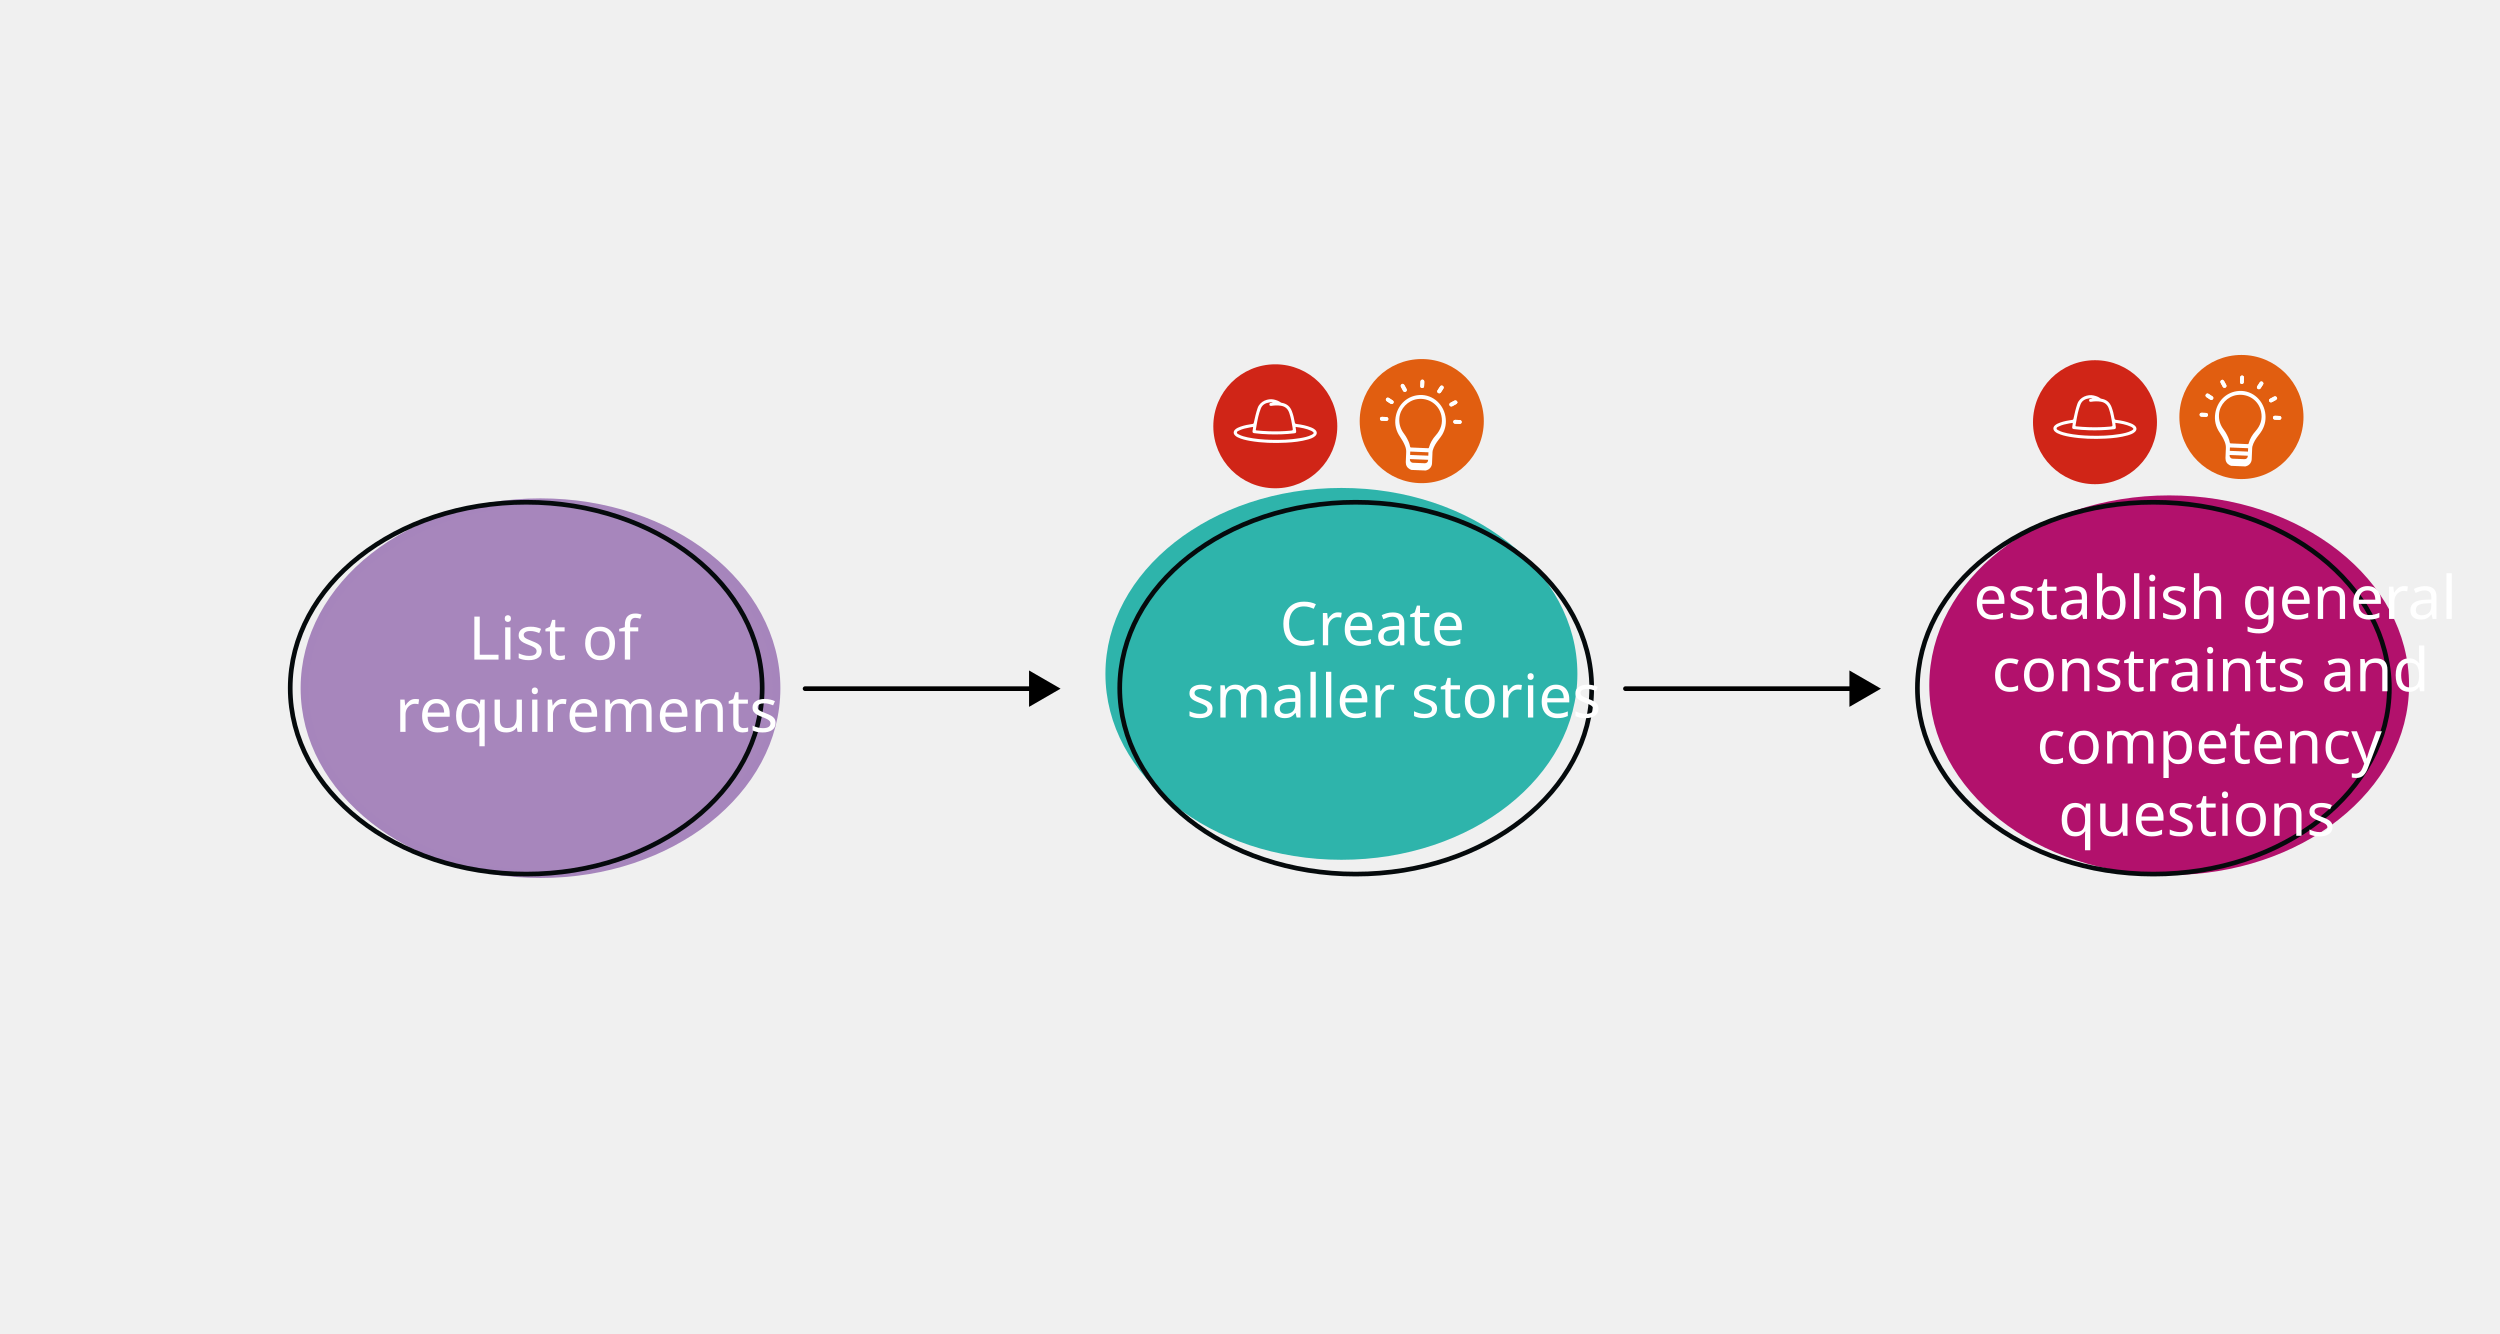
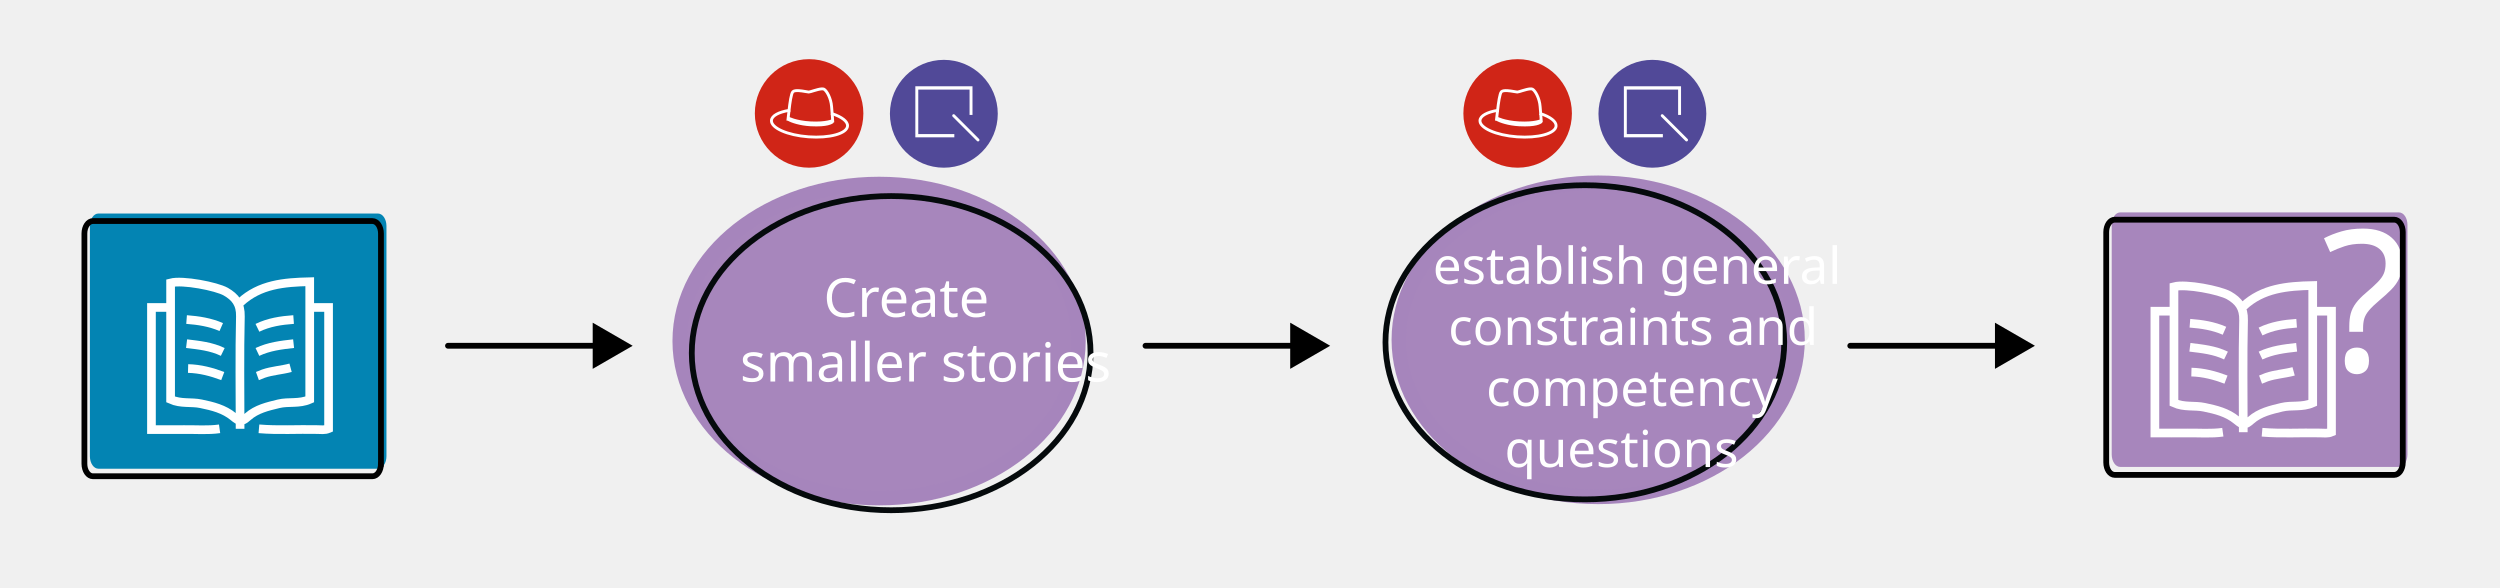
- <svg xmlns="http://www.w3.org/2000/svg" version="1.1" id="Livello_1" x="0px" y="0px" width="1602.76px" height="855.227px" viewBox="0 0 1602.76 855.227" enable-background="new 0 0 1602.76 855.227" xml:space="preserve">
-   <g>
-     <g>
-       <g>
-         <line fill="none" stroke="#000000" stroke-width="3" stroke-linecap="round" stroke-miterlimit="10" x1="516.146" y1="441.505" x2="663.142" y2="441.505" />
-         <g>
-           <polygon points="659.728,453.173 679.933,441.506 659.728,429.838    " />
-         </g>
+ <svg xmlns="http://www.w3.org/2000/svg" version="1.1" id="Livello_1" x="0px" y="0px" width="864.093px" height="202.89px" viewBox="0 0 864.093 202.89" enable-background="new 0 0 864.093 202.89" xml:space="preserve">
+   <g id="libro_1">
+     <path fill="#0384B3" d="M133.572,157.711c0,2.373-1.32,4.296-2.948,4.296H34.02c-1.628,0-2.948-1.923-2.948-4.296V78.096   c0-2.373,1.32-4.296,2.948-4.296h96.604c1.628,0,2.948,1.923,2.948,4.296V157.711z" />
+     <path fill="none" stroke="#000000" stroke-width="2" stroke-miterlimit="10" d="M131.674,160.317c0,2.373-1.32,4.296-2.948,4.296   H32.123c-1.628,0-2.948-1.923-2.948-4.296V80.702c0-2.373,1.32-4.296,2.948-4.296h96.604c1.628,0,2.948,1.923,2.948,4.296V160.317z   " />
+     <g id="XMLID_1_">
+       <g id="XMLID_4_">
+         <path id="XMLID_13_" fill="none" stroke="#FFFFFF" stroke-width="3" stroke-miterlimit="10" d="M89.497,148.214     c6.669,0.573,13.389,0.104,20.058,0.26c1.302,0,2.657,0.26,4.012-0.313c0-13.858,0-27.716,0-41.887c-2.136,0-4.116,0-6.148,0" />
+         <path id="XMLID_12_" fill="none" stroke="#FFFFFF" stroke-width="3" stroke-miterlimit="10" d="M58.238,106.275     c-1.928,0-3.803,0-5.887,0c0,14.171,0,28.029,0,42.2c3.855,0,7.606,0.052,11.305,0c4.064-0.052,8.179,0.313,12.243-0.26" />
+         <path id="XMLID_11_" fill="none" stroke="#FFFFFF" stroke-width="3" stroke-miterlimit="10" d="M82.984,148.214     c0-12.92-0.208-25.893,0.104-38.813c0.104-4.376-1.719-6.669-5.054-8.596c-3.23-1.823-14.9-4.116-19.068-3.022     c0,13.441,0,26.987,0,40.272c3.595,1.615,7.137,0.781,10.524,1.511c4.012,0.834,7.919,1.771,11.201,4.48     c2.188,1.823,2.865,1.823,4.949,0c3.074-2.709,6.825-3.543,10.68-4.48c3.438-0.834,7.085,0.104,10.732-1.511     c0-13.285,0-26.831,0-40.689c-8.909,0.208-17.297,0.938-24.017,7.19" />
+         <path id="XMLID_10_" fill="none" stroke="#FFFFFF" stroke-width="3" stroke-miterlimit="10" d="M76.993,121.644     c-3.959-1.928-8.232-2.344-12.504-2.865" />
+         <path id="XMLID_9_" fill="none" stroke="#FFFFFF" stroke-width="3" stroke-miterlimit="10" d="M101.479,110.443     c-4.324,0.313-8.544,0.938-12.504,2.865" />
+         <path id="XMLID_8_" fill="none" stroke="#FFFFFF" stroke-width="3" stroke-miterlimit="10" d="M101.479,118.779     c-4.272,0.469-8.544,0.99-12.504,2.865" />
+         <path id="XMLID_7_" fill="none" stroke="#FFFFFF" stroke-width="3" stroke-miterlimit="10" d="M76.472,113.048     c-3.803-1.667-7.867-2.292-11.983-2.605" />
+         <path id="XMLID_6_" fill="none" stroke="#FFFFFF" stroke-width="3" stroke-miterlimit="10" d="M100.437,127.114     c-3.074,0.834-6.356,0.99-9.378,2.032c-0.729,0.26-1.355,0.573-2.084,0.834" />
+         <path id="XMLID_5_" fill="none" stroke="#FFFFFF" stroke-width="3" stroke-miterlimit="10" d="M65.01,127.375     c4.168,0.104,8.127,1.146,11.983,2.605" />
      </g>
    </g>
+   </g>
+   <g id="freccia_1">
    <g>
+       <line fill="none" stroke="#000000" stroke-width="2" stroke-linecap="round" stroke-miterlimit="10" x1="154.841" y1="119.511" x2="207.191" y2="119.511" />
      <g>
-         <line fill="none" stroke="#000000" stroke-width="3" stroke-linecap="round" stroke-miterlimit="10" x1="1042.084" y1="441.505" x2="1189.08" y2="441.505" />
-         <g>
-           <polygon points="1185.666,453.173 1205.871,441.506 1185.666,429.838    " />
-         </g>
+         <polygon points="204.857,127.489 218.673,119.512 204.857,111.534    " />
      </g>
    </g>
-     <ellipse fill="#A786BC" stroke="#A685BC" stroke-width="5" stroke-linecap="round" stroke-linejoin="round" stroke-miterlimit="10" cx="346.519" cy="441.189" rx="151.289" ry="119.197" />
-     <ellipse fill="none" stroke="#050A0C" stroke-width="3" stroke-linecap="round" stroke-linejoin="round" stroke-miterlimit="10" cx="337.35" cy="441.189" rx="151.289" ry="119.197" />
+   </g>
+   <g id="freccia_2">
    <g>
-       <text transform="matrix(1 0 0 1 300.3488 422.8522)">
-         <tspan x="0" y="0" fill="#FFFFFF" font-family="'BebasNeue'" font-size="38.613">List of</tspan>
-         <tspan x="-47.03" y="46.336" fill="#FFFFFF" font-family="'BebasNeue'" font-size="38.613">requirements</tspan>
-       </text>
-     </g>
-     <ellipse fill="#2EB4AB" cx="859.983" cy="432.02" rx="151.289" ry="119.197" />
-     <ellipse fill="none" stroke="#050A0C" stroke-width="3" stroke-linecap="round" stroke-linejoin="round" stroke-miterlimit="10" cx="869.152" cy="441.189" rx="151.289" ry="119.197" />
-     <g>
-       <text transform="matrix(1 0 0 1 820.4156 413.6823)">
-         <tspan x="0" y="0" fill="#FFFFFF" font-family="'BebasNeue'" font-size="38.613">Create</tspan>
-         <tspan x="-59.811" y="46.336" fill="#FFFFFF" font-family="'BebasNeue'" font-size="38.613">smaller stories</tspan>
-       </text>
-     </g>
-     <ellipse fill="#B2116C" stroke="#B2116C" stroke-width="5" stroke-linecap="round" stroke-linejoin="round" stroke-miterlimit="10" cx="1390.664" cy="439.292" rx="151.289" ry="119.197" />
-     <ellipse fill="none" stroke="#050A0C" stroke-width="3" stroke-linecap="round" stroke-linejoin="round" stroke-miterlimit="10" cx="1380.547" cy="441.189" rx="151.289" ry="119.197" />
-     <g>
-       <text transform="matrix(1 0 0 1 1265.226 396.8215)">
-         <tspan x="0" y="0" fill="#FFFFFF" font-family="'BebasNeue'" font-size="38.613">establish general</tspan>
-         <tspan x="11.682" y="46.336" fill="#FFFFFF" font-family="'BebasNeue'" font-size="38.613">constraints and</tspan>
-         <tspan x="40.467" y="92.672" fill="#FFFFFF" font-family="'BebasNeue'" font-size="38.613">competency</tspan>
-         <tspan x="54.405" y="139.008" fill="#FFFFFF" font-family="'BebasNeue'" font-size="38.613">questions</tspan>
-       </text>
-     </g>
-     <g>
-       <circle fill="#E15E10" cx="911.492" cy="269.969" r="39.786" />
+       <line fill="none" stroke="#000000" stroke-width="2" stroke-linecap="round" stroke-miterlimit="10" x1="395.923" y1="119.511" x2="448.273" y2="119.511" />
      <g>
-         <path fill="#FFFFFF" d="M899.382,246.054c-1.053,0.08-1.695,1.037-1.263,1.925c0.429,0.881,0.909,1.738,1.387,2.595    c0.362,0.649,1.085,0.857,1.735,0.53c0.597-0.3,0.836-1.026,0.502-1.683c-0.453-0.89-0.91-1.783-1.44-2.627    C900.105,246.479,899.695,246.297,899.382,246.054z M891.944,259.017c0.755,0.043,1.224-0.251,1.436-0.797    c0.21-0.541,0.071-1.096-0.433-1.446c-0.79-0.55-1.6-1.072-2.413-1.589c-0.709-0.451-1.402-0.334-1.818,0.281    c-0.433,0.641-0.269,1.351,0.442,1.827c0.755,0.506,1.516,1.003,2.283,1.49C891.634,258.906,891.86,258.979,891.944,259.017z     M925.549,248.65c0.033-0.684-0.296-1.173-0.821-1.378c-0.53-0.207-1.105-0.056-1.451,0.447c-0.568,0.826-1.117,1.666-1.644,2.518    c-0.384,0.621-0.229,1.322,0.323,1.687c0.626,0.414,1.388,0.267,1.819-0.374c0.519-0.771,1.026-1.551,1.522-2.337    C925.431,249.003,925.503,248.755,925.549,248.65z M934.395,258.115c-0.072-1.093-1.038-1.723-1.963-1.265    c-0.849,0.421-1.677,0.884-2.504,1.345c-0.72,0.401-0.937,1.081-0.585,1.751c0.316,0.601,1.055,0.821,1.755,0.469    c0.862-0.434,1.724-0.878,2.54-1.391C933.956,258.824,934.147,258.424,934.395,258.115z M934.328,271.723    c0.455,0.019,0.91,0.037,1.366,0.056c0.018,0.001,0.036,0.002,0.055,0.002c0.757-0.002,1.284-0.464,1.326-1.162    c0.044-0.727-0.44-1.272-1.22-1.322c-0.927-0.059-1.857-0.094-2.786-0.116c-0.777-0.018-1.342,0.487-1.372,1.186    c-0.03,0.702,0.493,1.245,1.266,1.298C933.417,271.695,933.873,271.704,934.328,271.723z M887.421,267.307    c-0.473-0.019-0.947-0.054-1.42-0.055c-0.756-0.002-1.279,0.476-1.315,1.174c-0.037,0.724,0.456,1.263,1.235,1.309    c0.928,0.054,1.857,0.092,2.786,0.114c0.772,0.018,1.337-0.495,1.36-1.198c0.021-0.676-0.488-1.222-1.226-1.282    C888.369,267.33,887.894,267.327,887.421,267.307z M913.054,246.161c0.002,0,0.004,0,0.006,0c0.019-0.456,0.044-0.911,0.055-1.368    c0.019-0.846-0.433-1.375-1.184-1.398c-0.722-0.022-1.212,0.462-1.257,1.279c-0.053,0.947-0.09,1.896-0.117,2.844    c-0.022,0.751,0.408,1.204,1.145,1.24c0.705,0.034,1.227-0.409,1.287-1.122C913.03,247.146,913.034,246.653,913.054,246.161z" />
-         <path fill="#FFFFFF" d="M904.863,301.27c-0.347-0.152-0.709-0.276-1.039-0.459c-1.739-0.966-2.608-2.504-2.571-4.547    c0.037-2.038,0.117-4.077,0.253-6.11c0.098-1.464-0.159-2.838-0.683-4.171c-0.84-2.135-1.962-4.089-3.256-5.971    c-2.559-3.723-3.579-7.912-2.842-12.473c1.205-7.458,6.532-12.996,13.722-14.122c8.888-1.392,16.64,4.839,18.216,13.486    c0.749,4.109,0.073,7.995-1.95,11.597c-0.649,1.156-1.501,2.196-2.31,3.247c-1.655,2.152-3.173,4.385-3.886,7.083    c-0.175,0.661-0.148,1.384-0.18,2.081c-0.096,2.075-0.152,4.151-0.268,6.225c-0.114,2.02-1.521,3.769-3.396,4.309    c-0.206,0.059-0.407,0.135-0.611,0.203C910.996,301.522,907.93,301.396,904.863,301.27z M910.046,287.124    c1.825,0.075,3.65,0.143,5.474,0.23c0.346,0.016,0.494-0.064,0.593-0.438c0.785-2.973,2.356-5.564,4.366-7.807    c3.298-3.68,4.629-7.86,3.598-12.665c-1.525-7.108-8.119-11.584-15.364-10.583c-6.106,0.843-11.081,6.055-11.586,12.171    c-0.306,3.704,0.711,7.026,2.965,9.979c0.419,0.549,0.823,1.117,1.173,1.712c1.261,2.143,2.4,4.337,2.811,6.835    c0.023,0.137,0.32,0.318,0.497,0.328C906.396,286.983,908.221,287.049,910.046,287.124z M915.695,292.145    c0.031-0.752,0.06-1.466,0.089-2.17c-3.92-0.161-7.792-0.319-11.671-0.478c-0.031,0.748-0.06,1.451-0.089,2.17    C907.935,291.826,911.809,291.985,915.695,292.145z M915.607,294.788c-3.915-0.16-7.792-0.319-11.665-0.478    c-0.232,1.213,0.638,2.314,1.891,2.373c2.535,0.12,5.071,0.222,7.608,0.314C914.698,297.043,915.603,296.126,915.607,294.788z" />
-         <path fill="#FFFFFF" d="M899.382,246.054c0.313,0.243,0.723,0.425,0.921,0.741c0.53,0.844,0.988,1.737,1.44,2.627    c0.334,0.657,0.095,1.383-0.502,1.683c-0.651,0.327-1.374,0.119-1.735-0.53c-0.478-0.857-0.958-1.714-1.387-2.595    C897.688,247.091,898.33,246.134,899.382,246.054z" />
-         <path fill="#FFFFFF" d="M891.944,259.017c-0.084-0.038-0.31-0.111-0.504-0.234c-0.767-0.487-1.528-0.984-2.283-1.49    c-0.711-0.477-0.875-1.186-0.442-1.827c0.416-0.616,1.109-0.733,1.818-0.281c0.812,0.517,1.623,1.039,2.413,1.589    c0.504,0.351,0.643,0.905,0.433,1.446C893.168,258.766,892.699,259.06,891.944,259.017z" />
-         <path fill="#FFFFFF" d="M925.549,248.65c-0.045,0.105-0.118,0.352-0.251,0.563c-0.496,0.786-1.003,1.566-1.522,2.337    c-0.431,0.641-1.193,0.788-1.819,0.374c-0.552-0.365-0.707-1.065-0.323-1.687c0.527-0.853,1.076-1.692,1.644-2.518    c0.346-0.503,0.921-0.654,1.451-0.447C925.253,247.477,925.581,247.966,925.549,248.65z" />
-         <path fill="#FFFFFF" d="M934.395,258.115c-0.248,0.309-0.439,0.71-0.757,0.909c-0.816,0.513-1.677,0.957-2.54,1.391    c-0.7,0.353-1.439,0.132-1.755-0.469c-0.352-0.67-0.135-1.35,0.585-1.751c0.828-0.461,1.656-0.925,2.504-1.345    C933.357,256.391,934.323,257.021,934.395,258.115z" />
-         <path fill="#FFFFFF" d="M934.328,271.723c-0.455-0.019-0.911-0.027-1.366-0.058c-0.773-0.053-1.295-0.595-1.266-1.298    c0.03-0.699,0.595-1.204,1.372-1.186c0.929,0.022,1.858,0.057,2.786,0.116c0.781,0.049,1.264,0.595,1.22,1.322    c-0.042,0.698-0.569,1.16-1.326,1.162c-0.018,0-0.036-0.001-0.055-0.002C935.239,271.76,934.784,271.741,934.328,271.723z" />
-         <path fill="#FFFFFF" d="M887.421,267.307c0.473,0.02,0.948,0.023,1.42,0.062c0.738,0.061,1.247,0.606,1.226,1.282    c-0.022,0.702-0.588,1.216-1.36,1.198c-0.929-0.022-1.858-0.06-2.786-0.114c-0.779-0.045-1.272-0.585-1.235-1.309    c0.036-0.698,0.559-1.176,1.315-1.174C886.474,267.253,886.947,267.288,887.421,267.307z" />
-         <path fill="#FFFFFF" d="M913.054,246.161c-0.02,0.492-0.023,0.986-0.065,1.476c-0.06,0.713-0.583,1.156-1.287,1.122    c-0.737-0.036-1.167-0.489-1.145-1.24c0.028-0.948,0.065-1.897,0.117-2.844c0.045-0.817,0.535-1.301,1.257-1.279    c0.751,0.023,1.203,0.552,1.184,1.398c-0.01,0.456-0.036,0.912-0.055,1.368C913.058,246.161,913.056,246.161,913.054,246.161z" />
+         <polygon points="445.939,127.489 459.754,119.512 445.939,111.534    " />
      </g>
    </g>
+   </g>
+   <g id="freccia_3">
    <g>
-       <circle fill="#D02517" cx="817.602" cy="273.296" r="39.742" />
-       <path fill="#FFFFFF" d="M843.113,275.486c-0.713-0.633-1.544-1.072-2.42-1.422c-3.023-1.207-6.179-1.875-9.4-2.242   c-0.732-0.084-1.076-0.281-1.211-1.101c-0.406-2.456-0.987-4.877-1.887-7.212c-1.143-2.963-3.266-4.712-6.39-5.25   c-0.268-0.046-0.511-0.108-0.736-0.277c-1.312-0.985-2.819-1.497-4.406-1.848c-3.625-0.802-8.819,0.904-10.392,5.453   c-1.068,3.09-1.758,6.257-2.446,9.432c-0.108,0.497-0.271,0.701-0.794,0.772c-2.611,0.352-5.197,0.843-7.694,1.713   c-1.251,0.436-2.471,0.944-3.457,1.865c-1.216,1.135-1.259,2.579-0.123,3.774c0.505,0.532,1.117,0.923,1.773,1.243   c2.52,1.229,5.226,1.816,7.962,2.306c7.596,1.291,15.246,1.528,22.924,1.122c4.807-0.254,9.587-0.753,14.234-2.094   c1.603-0.463,3.201-0.991,4.482-2.133C844.55,278.321,844.529,276.744,843.113,275.486z M807.38,264.587   c0.286-0.924,0.584-1.837,0.95-2.733c1.028-2.521,3.119-3.489,5.606-3.868c0.629-0.096,1.281-0.173,2.079,0.107   c-0.508,0.088-0.821,0.16-1.137,0.193c-0.698,0.073-1.109,0.424-1.068,1.148c0.034,0.595,0.559,0.891,1.34,0.767   c2.029-0.323,4.055-0.378,6.092-0.06c2.762,0.43,4.455,2.036,5.33,4.647c1.022,3.047,1.606,6.186,2.089,9.35   c0.273,1.788,0.265,1.811-1.511,1.976c-4.598,0.427-9.205,0.529-13.821,0.358c-2.601-0.097-5.193-0.261-7.781-0.535   c-0.425-0.045-0.502-0.174-0.432-0.54C805.798,271.779,806.285,268.122,807.38,264.587z M841.047,278.684   c-2.421,1.259-5.064,1.792-7.721,2.226c-6.227,1.018-12.501,1.249-18.8,1.057c-4.929-0.151-9.826-0.562-14.658-1.577   c-1.922-0.404-3.823-0.905-5.577-1.825c-0.56-0.294-1.332-0.548-1.32-1.27c0.011-0.721,0.804-0.966,1.358-1.243   c2.164-1.084,4.516-1.558,6.874-1.996c0.555-0.103,1.114-0.187,1.67-0.284c0.402-0.07,0.544,0.08,0.47,0.486   c-0.126,0.689-0.254,1.378-0.336,2.073c-0.104,0.88,0.174,1.257,1.06,1.378c3.145,0.429,6.309,0.647,9.479,0.741   c5.377,0.158,10.743,0.02,16.089-0.633c1.241-0.152,1.473-0.453,1.307-1.679c-0.101-0.746-0.209-1.491-0.309-2.237   c-0.006-0.046,0.032-0.097,0.063-0.184c3.388,0.427,6.739,1.025,9.887,2.45c0.195,0.088,0.386,0.19,0.569,0.303   C842.557,277.335,842.541,277.908,841.047,278.684z" />
-     </g>
-     <g>
-       <circle fill="#E15E10" cx="1436.993" cy="267.348" r="39.786" />
+       <line fill="none" stroke="#000000" stroke-width="2" stroke-linecap="round" stroke-miterlimit="10" x1="639.517" y1="119.511" x2="691.867" y2="119.511" />
      <g>
-         <path fill="#FFFFFF" d="M1424.884,243.433c-1.053,0.08-1.695,1.037-1.263,1.925c0.428,0.881,0.909,1.738,1.387,2.595    c0.362,0.649,1.085,0.857,1.735,0.53c0.597-0.3,0.836-1.026,0.502-1.683c-0.453-0.89-0.91-1.783-1.44-2.627    C1425.607,243.858,1425.197,243.676,1424.884,243.433z M1417.446,256.396c0.755,0.043,1.224-0.251,1.436-0.797    c0.21-0.541,0.071-1.096-0.433-1.446c-0.79-0.55-1.6-1.072-2.413-1.589c-0.709-0.451-1.402-0.334-1.818,0.281    c-0.433,0.641-0.269,1.351,0.442,1.827c0.755,0.506,1.516,1.003,2.283,1.49C1417.136,256.285,1417.362,256.358,1417.446,256.396z     M1451.051,246.029c0.032-0.684-0.296-1.173-0.821-1.378c-0.53-0.207-1.105-0.056-1.451,0.447    c-0.568,0.826-1.117,1.666-1.644,2.518c-0.384,0.621-0.229,1.322,0.323,1.687c0.626,0.414,1.388,0.267,1.819-0.374    c0.519-0.771,1.026-1.551,1.522-2.337C1450.933,246.381,1451.005,246.133,1451.051,246.029z M1459.897,255.493    c-0.072-1.093-1.038-1.723-1.963-1.265c-0.849,0.421-1.677,0.884-2.504,1.345c-0.72,0.401-0.937,1.081-0.585,1.751    c0.316,0.601,1.055,0.821,1.755,0.469c0.862-0.434,1.724-0.878,2.54-1.391C1459.458,256.203,1459.649,255.802,1459.897,255.493z     M1459.83,269.102c0.455,0.019,0.91,0.037,1.366,0.056c0.018,0.001,0.036,0.002,0.055,0.002c0.757-0.002,1.284-0.464,1.326-1.162    c0.044-0.727-0.439-1.272-1.22-1.322c-0.927-0.059-1.857-0.094-2.786-0.116c-0.777-0.018-1.342,0.487-1.372,1.186    c-0.03,0.702,0.493,1.245,1.266,1.298C1458.919,269.074,1459.375,269.083,1459.83,269.102z M1412.923,264.686    c-0.473-0.019-0.947-0.054-1.42-0.055c-0.756-0.002-1.279,0.476-1.315,1.174c-0.037,0.724,0.456,1.263,1.235,1.309    c0.928,0.054,1.857,0.092,2.786,0.114c0.772,0.018,1.337-0.495,1.36-1.198c0.021-0.676-0.488-1.222-1.226-1.282    C1413.871,264.709,1413.396,264.705,1412.923,264.686z M1438.556,243.539c0.002,0,0.004,0,0.006,0    c0.019-0.456,0.044-0.911,0.055-1.368c0.019-0.846-0.433-1.375-1.183-1.398c-0.722-0.022-1.212,0.462-1.257,1.279    c-0.053,0.947-0.09,1.896-0.117,2.844c-0.022,0.751,0.408,1.204,1.145,1.24c0.705,0.034,1.227-0.409,1.287-1.122    C1438.532,244.525,1438.536,244.032,1438.556,243.539z" />
-         <path fill="#FFFFFF" d="M1430.365,298.649c-0.347-0.152-0.709-0.276-1.039-0.459c-1.739-0.966-2.608-2.504-2.571-4.547    c0.037-2.038,0.117-4.077,0.253-6.11c0.098-1.464-0.159-2.838-0.683-4.171c-0.84-2.135-1.962-4.089-3.256-5.971    c-2.56-3.723-3.579-7.912-2.842-12.473c1.205-7.458,6.532-12.996,13.722-14.122c8.888-1.392,16.64,4.839,18.216,13.486    c0.749,4.109,0.073,7.995-1.95,11.597c-0.649,1.156-1.501,2.196-2.31,3.247c-1.655,2.152-3.173,4.385-3.886,7.083    c-0.175,0.661-0.148,1.384-0.18,2.081c-0.096,2.075-0.152,4.151-0.268,6.225c-0.114,2.02-1.521,3.769-3.396,4.309    c-0.206,0.059-0.407,0.135-0.611,0.203C1436.498,298.901,1433.432,298.775,1430.365,298.649z M1435.548,284.503    c1.825,0.075,3.65,0.143,5.474,0.23c0.346,0.016,0.494-0.064,0.593-0.438c0.785-2.973,2.356-5.564,4.366-7.807    c3.298-3.68,4.629-7.86,3.598-12.665c-1.526-7.108-8.119-11.584-15.365-10.583c-6.106,0.843-11.081,6.055-11.586,12.171    c-0.306,3.704,0.711,7.026,2.965,9.979c0.419,0.549,0.823,1.117,1.173,1.712c1.261,2.143,2.4,4.338,2.811,6.835    c0.023,0.137,0.319,0.318,0.497,0.328C1431.898,284.362,1433.723,284.428,1435.548,284.503z M1441.197,289.523    c0.031-0.752,0.06-1.466,0.089-2.17c-3.92-0.161-7.792-0.319-11.671-0.478c-0.031,0.748-0.059,1.451-0.089,2.17    C1433.437,289.205,1437.311,289.364,1441.197,289.523z M1441.109,292.166c-3.916-0.16-7.792-0.319-11.665-0.478    c-0.232,1.213,0.638,2.314,1.891,2.373c2.535,0.12,5.071,0.222,7.608,0.314C1440.2,294.421,1441.105,293.505,1441.109,292.166z" />
-         <path fill="#FFFFFF" d="M1424.884,243.433c0.313,0.243,0.723,0.425,0.921,0.741c0.531,0.844,0.988,1.737,1.44,2.627    c0.334,0.657,0.095,1.383-0.502,1.683c-0.651,0.327-1.374,0.119-1.735-0.53c-0.478-0.857-0.958-1.713-1.387-2.595    C1423.189,244.47,1423.832,243.513,1424.884,243.433z" />
-         <path fill="#FFFFFF" d="M1417.446,256.396c-0.084-0.038-0.31-0.111-0.504-0.234c-0.767-0.487-1.528-0.984-2.283-1.49    c-0.711-0.477-0.875-1.186-0.442-1.827c0.416-0.616,1.109-0.733,1.818-0.281c0.812,0.517,1.623,1.039,2.413,1.589    c0.504,0.351,0.643,0.905,0.433,1.446C1418.67,256.145,1418.201,256.439,1417.446,256.396z" />
-         <path fill="#FFFFFF" d="M1451.051,246.029c-0.045,0.105-0.118,0.353-0.251,0.563c-0.496,0.786-1.003,1.566-1.522,2.337    c-0.431,0.641-1.193,0.788-1.819,0.374c-0.552-0.365-0.707-1.065-0.323-1.687c0.527-0.853,1.076-1.692,1.644-2.518    c0.346-0.503,0.921-0.654,1.451-0.447C1450.755,244.856,1451.083,245.344,1451.051,246.029z" />
-         <path fill="#FFFFFF" d="M1459.897,255.493c-0.248,0.309-0.439,0.71-0.757,0.909c-0.816,0.513-1.677,0.957-2.54,1.391    c-0.7,0.353-1.439,0.132-1.755-0.469c-0.352-0.67-0.135-1.35,0.585-1.751c0.828-0.461,1.656-0.925,2.504-1.345    C1458.859,253.77,1459.825,254.4,1459.897,255.493z" />
-         <path fill="#FFFFFF" d="M1459.83,269.102c-0.455-0.019-0.911-0.027-1.365-0.058c-0.773-0.053-1.296-0.595-1.266-1.298    c0.03-0.699,0.595-1.204,1.372-1.186c0.929,0.022,1.858,0.057,2.786,0.116c0.781,0.049,1.264,0.595,1.22,1.322    c-0.042,0.698-0.569,1.16-1.326,1.162c-0.018,0-0.036-0.001-0.055-0.002C1460.741,269.139,1460.285,269.12,1459.83,269.102z" />
-         <path fill="#FFFFFF" d="M1412.923,264.686c0.473,0.02,0.948,0.023,1.42,0.062c0.738,0.061,1.247,0.606,1.226,1.282    c-0.022,0.702-0.588,1.216-1.36,1.198c-0.929-0.022-1.858-0.06-2.786-0.114c-0.779-0.045-1.272-0.585-1.235-1.309    c0.036-0.698,0.559-1.176,1.315-1.174C1411.976,264.632,1412.449,264.666,1412.923,264.686z" />
-         <path fill="#FFFFFF" d="M1438.556,243.539c-0.02,0.492-0.023,0.986-0.065,1.476c-0.06,0.713-0.583,1.156-1.287,1.122    c-0.737-0.036-1.167-0.489-1.145-1.24c0.028-0.948,0.065-1.897,0.117-2.844c0.045-0.817,0.535-1.301,1.257-1.279    c0.751,0.023,1.203,0.552,1.183,1.398c-0.01,0.456-0.036,0.912-0.055,1.368C1438.56,243.539,1438.558,243.539,1438.556,243.539z" />
+         <polygon points="689.533,127.489 703.348,119.512 689.533,111.534    " />
      </g>
    </g>
+   </g>
+   <g id="cerchio_1">
+     <ellipse fill="#A786BC" stroke="#A685BC" stroke-width="5" stroke-linecap="round" stroke-linejoin="round" stroke-miterlimit="10" cx="303.843" cy="117.882" rx="68.914" ry="54.296" />
+     <ellipse fill="none" stroke="#050A0C" stroke-width="2" stroke-linecap="round" stroke-linejoin="round" stroke-miterlimit="10" cx="308.019" cy="122.059" rx="68.914" ry="54.296" />
+   </g>
+   <g id="Create_smaller_stories">
+     <text transform="matrix(1 0 0 1 284.6388 109.5297)">
+       <tspan x="0" y="0" fill="#FFFFFF" font-family="'BebasNeue'" font-size="18.621">Create</tspan>
+       <tspan x="-28.844" y="22.346" fill="#FFFFFF" font-family="'BebasNeue'" font-size="18.621">smaller stories</tspan>
+     </text>
+   </g>
+   <g id="cerchio_2">
+     <ellipse fill="#A786BC" stroke="#A685BC" stroke-width="5" stroke-linecap="round" stroke-linejoin="round" stroke-miterlimit="10" cx="552.391" cy="117.45" rx="68.914" ry="54.296" />
+     <ellipse fill="none" stroke="#050A0C" stroke-width="2" stroke-linecap="round" stroke-linejoin="round" stroke-miterlimit="10" cx="547.782" cy="118.314" rx="68.914" ry="54.296" />
+   </g>
+   <g id="establish_general_constraints_and_competency_questions">
+     <text transform="matrix(1 0 0 1 495.2531 98.1044)">
+       <tspan x="0" y="0" fill="#FFFFFF" font-family="'BebasNeue'" font-size="17.589">establish general</tspan>
+       <tspan x="5.321" y="21.107" fill="#FFFFFF" font-family="'BebasNeue'" font-size="17.589">constraints and</tspan>
+       <tspan x="18.434" y="42.213" fill="#FFFFFF" font-family="'BebasNeue'" font-size="17.589">competency</tspan>
+       <tspan x="24.782" y="63.32" fill="#FFFFFF" font-family="'BebasNeue'" font-size="17.589">questions</tspan>
+     </text>
+   </g>
+   <g id="lavagna_1">
+     <circle fill="#514998" cx="326.228" cy="39.325" r="18.64" />
    <g>
-       <circle fill="#D02517" cx="1343.104" cy="270.675" r="39.742" />
-       <path fill="#FFFFFF" d="M1368.615,272.865c-0.713-0.633-1.544-1.072-2.42-1.422c-3.023-1.207-6.179-1.875-9.4-2.242   c-0.732-0.084-1.076-0.281-1.211-1.101c-0.406-2.456-0.986-4.877-1.887-7.212c-1.143-2.963-3.266-4.712-6.39-5.25   c-0.268-0.046-0.511-0.108-0.736-0.277c-1.312-0.985-2.819-1.497-4.406-1.848c-3.625-0.802-8.819,0.904-10.392,5.453   c-1.068,3.09-1.758,6.257-2.446,9.432c-0.108,0.497-0.271,0.701-0.794,0.772c-2.611,0.352-5.197,0.843-7.694,1.713   c-1.251,0.436-2.471,0.944-3.457,1.865c-1.216,1.135-1.259,2.579-0.123,3.774c0.505,0.532,1.118,0.923,1.773,1.243   c2.52,1.229,5.226,1.816,7.962,2.306c7.596,1.291,15.246,1.528,22.924,1.121c4.807-0.254,9.587-0.753,14.234-2.094   c1.604-0.463,3.201-0.991,4.482-2.133C1370.052,275.699,1370.031,274.123,1368.615,272.865z M1332.882,261.966   c0.286-0.924,0.584-1.837,0.95-2.733c1.028-2.521,3.119-3.489,5.606-3.868c0.629-0.096,1.281-0.173,2.079,0.107   c-0.509,0.088-0.821,0.16-1.137,0.193c-0.698,0.073-1.109,0.424-1.068,1.148c0.034,0.595,0.559,0.891,1.34,0.767   c2.029-0.323,4.055-0.378,6.092-0.06c2.762,0.43,4.455,2.036,5.33,4.647c1.022,3.047,1.606,6.186,2.089,9.35   c0.273,1.788,0.265,1.811-1.511,1.976c-4.599,0.427-9.205,0.529-13.821,0.358c-2.601-0.097-5.193-0.261-7.781-0.535   c-0.425-0.045-0.502-0.174-0.432-0.54C1331.3,269.158,1331.787,265.5,1332.882,261.966z M1366.549,276.063   c-2.421,1.259-5.064,1.792-7.721,2.226c-6.227,1.018-12.5,1.249-18.8,1.057c-4.929-0.151-9.826-0.562-14.658-1.577   c-1.922-0.404-3.823-0.905-5.577-1.825c-0.561-0.294-1.332-0.548-1.32-1.27c0.011-0.721,0.804-0.966,1.358-1.243   c2.164-1.084,4.516-1.558,6.874-1.996c0.555-0.103,1.114-0.187,1.67-0.284c0.402-0.07,0.544,0.08,0.47,0.486   c-0.126,0.689-0.254,1.378-0.336,2.073c-0.104,0.88,0.174,1.257,1.06,1.378c3.145,0.429,6.309,0.648,9.479,0.741   c5.377,0.158,10.743,0.02,16.089-0.633c1.241-0.152,1.473-0.452,1.307-1.679c-0.101-0.746-0.209-1.491-0.309-2.237   c-0.006-0.046,0.032-0.097,0.063-0.184c3.389,0.427,6.739,1.025,9.887,2.45c0.195,0.088,0.386,0.19,0.568,0.303   C1368.058,274.714,1368.043,275.286,1366.549,276.063z" />
+       <path fill="#FFFFFF" d="M316.374,29.821v17.653h13.476c0-0.382,0-0.765,0-1.147h-12.463V30.968h17.73v8.757    c0.328,0,0.67,0,1.013,0v-9.904H316.374z" />
+       <line fill="#FFFFFF" stroke="#FFFFFF" stroke-linecap="round" stroke-miterlimit="10" x1="329.623" y1="39.97" x2="338.037" y2="48.383" />
+     </g>
+   </g>
+   <g id="libro_2">
+     <path fill="#A786BC" d="M832.106,157.097c0,2.366-1.316,4.284-2.94,4.284h-96.339c-1.624,0-2.94-1.918-2.94-4.284V77.7   c0-2.366,1.316-4.284,2.94-4.284h96.339c1.624,0,2.94,1.918,2.94,4.284V157.097z" />
+     <g id="XMLID_3_">
+       <g id="XMLID_2_">
+         <path id="XMLID_712_" fill="none" stroke="#FFFFFF" stroke-width="3" stroke-miterlimit="10" d="M781.852,149.393     c6.65,0.572,13.353,0.104,20.003,0.26c1.299,0,2.65,0.26,4.001-0.312c0-13.82,0-27.64,0-41.772c-2.13,0-4.104,0-6.131,0" />
+         <path id="XMLID_711_" fill="none" stroke="#FFFFFF" stroke-width="3" stroke-miterlimit="10" d="M750.678,107.568     c-1.922,0-3.793,0-5.871,0c0,14.132,0,27.952,0,42.084c3.845,0,7.586,0.052,11.274,0c4.053-0.052,8.157,0.312,12.21-0.26" />
+         <path id="XMLID_705_" fill="none" stroke="#FFFFFF" stroke-width="3" stroke-miterlimit="10" d="M775.357,149.393     c0-12.885-0.208-25.822,0.104-38.707c0.104-4.364-1.715-6.65-5.04-8.573c-3.221-1.818-14.859-4.104-19.016-3.013     c0,13.405,0,26.913,0,40.162c3.585,1.611,7.118,0.779,10.495,1.507c4.001,0.831,7.897,1.766,11.17,4.468     c2.182,1.818,2.858,1.818,4.936,0c3.065-2.702,6.806-3.533,10.651-4.468c3.429-0.831,7.066,0.104,10.703-1.507     c0-13.249,0-26.757,0-40.577c-8.884,0.208-17.249,0.935-23.952,7.17" />
+         <path id="XMLID_597_" fill="none" stroke="#FFFFFF" stroke-width="3" stroke-miterlimit="10" d="M769.382,122.895     c-3.949-1.922-8.209-2.338-12.469-2.858" />
+         <path id="XMLID_595_" fill="none" stroke="#FFFFFF" stroke-width="3" stroke-miterlimit="10" d="M793.802,111.725     c-4.312,0.312-8.521,0.935-12.469,2.858" />
+         <path id="XMLID_589_" fill="none" stroke="#FFFFFF" stroke-width="3" stroke-miterlimit="10" d="M793.802,120.038     c-4.26,0.468-8.521,0.987-12.469,2.858" />
+         <path id="XMLID_586_" fill="none" stroke="#FFFFFF" stroke-width="3" stroke-miterlimit="10" d="M768.863,114.323     c-3.793-1.663-7.845-2.286-11.95-2.598" />
+         <path id="XMLID_581_" fill="none" stroke="#FFFFFF" stroke-width="3" stroke-miterlimit="10" d="M792.762,128.351     c-3.065,0.831-6.339,0.987-9.352,2.026c-0.727,0.26-1.351,0.572-2.078,0.831" />
+         <path id="XMLID_579_" fill="none" stroke="#FFFFFF" stroke-width="3" stroke-miterlimit="10" d="M757.433,128.61     c4.156,0.104,8.105,1.143,11.95,2.598" />
+       </g>
+     </g>
+     <text transform="matrix(1 0 0 1 802.4535 128.3827)" fill="#FFFFFF" font-family="'MyriadPro-Regular'" font-size="68.181">?</text>
+     <path fill="none" stroke="#000000" stroke-width="2" stroke-miterlimit="10" d="M830.489,159.845c0,2.373-1.32,4.296-2.948,4.296   h-96.604c-1.628,0-2.948-1.923-2.948-4.296V80.23c0-2.373,1.32-4.296,2.948-4.296h96.604c1.628,0,2.948,1.923,2.948,4.296V159.845z   " />
+   </g>
+   <g id="cappello_1">
+     <circle fill="#D02517" cx="279.656" cy="39.204" r="18.757" />
+     <g>
+       <path fill="none" stroke="#FFFFFF" stroke-miterlimit="10" d="M287.624,39.299c-0.065-0.71-0.134-1.536-0.196-2.439    c-0.199-2.899-1.69-5.54-2.651-6.046c-0.19-0.1-0.486-0.12-0.842-0.09c-1.444,0.123-3.891,1.093-4.4,1.092    c-0.388-0.001-1.998-0.394-3.408-0.483c-0.896-0.056-1.711,0.01-2.082,0.379c-0.579,0.576-1.046,3.909-1.324,6.439    c-3.558,0.587-5.961,1.848-6.081,3.47c-0.191,2.596,5.541,5.135,12.803,5.671c7.262,0.535,13.305-1.136,13.496-3.732    C293.058,41.968,290.947,40.399,287.624,39.299z" />
+       <g>
+         <path fill="#FFFFFF" d="M272.31,41.724l0.15-1.461c0.022,0.013,2.63,1.442,7.777,1.715c5.347,0.284,7.6-0.848,7.6-0.848     l0.272,1.333c-0.496,0.396-2.043,1.486-7.941,1.173C276.457,43.44,273.36,42.379,272.31,41.724z" />
+       </g>
+       <line fill="none" stroke="#FFFFFF" stroke-miterlimit="10" x1="272.311" y1="41.723" x2="272.722" y2="38.151" />
+       <line fill="none" stroke="#FFFFFF" stroke-miterlimit="10" x1="287.624" y1="39.299" x2="287.847" y2="42.304" />
+     </g>
+   </g>
+   <g id="lavagna_2">
+     <circle fill="#514998" cx="571.127" cy="39.325" r="18.64" />
+     <g>
+       <path fill="#FFFFFF" d="M561.273,29.821v17.653h13.476c0-0.382,0-0.765,0-1.147h-12.463V30.968h17.73v8.757    c0.329,0,0.67,0,1.013,0v-9.904H561.273z" />
+       <line fill="#FFFFFF" stroke="#FFFFFF" stroke-linecap="round" stroke-miterlimit="10" x1="574.522" y1="39.97" x2="582.936" y2="48.383" />
+     </g>
+   </g>
+   <g id="cappello_2">
+     <circle fill="#D02517" cx="524.554" cy="39.204" r="18.757" />
+     <g>
+       <path fill="none" stroke="#FFFFFF" stroke-miterlimit="10" d="M532.522,39.299c-0.065-0.71-0.134-1.536-0.196-2.439    c-0.199-2.899-1.69-5.54-2.651-6.046c-0.19-0.1-0.486-0.12-0.842-0.09c-1.444,0.123-3.891,1.093-4.4,1.092    c-0.388-0.001-1.998-0.394-3.408-0.483c-0.896-0.056-1.711,0.01-2.082,0.379c-0.579,0.576-1.046,3.909-1.323,6.439    c-3.558,0.587-5.961,1.848-6.081,3.47c-0.191,2.596,5.541,5.135,12.803,5.671c7.262,0.535,13.305-1.136,13.496-3.732    C537.956,41.968,535.845,40.399,532.522,39.299z" />
+       <g>
+         <path fill="#FFFFFF" d="M517.209,41.724l0.15-1.461c0.022,0.013,2.63,1.442,7.777,1.715c5.347,0.284,7.6-0.848,7.6-0.848     l0.272,1.333c-0.496,0.396-2.043,1.486-7.941,1.173C521.356,43.44,518.259,42.379,517.209,41.724z" />
+       </g>
+       <line fill="none" stroke="#FFFFFF" stroke-miterlimit="10" x1="517.209" y1="41.723" x2="517.62" y2="38.151" />
+       <line fill="none" stroke="#FFFFFF" stroke-miterlimit="10" x1="532.522" y1="39.299" x2="532.746" y2="42.304" />
    </g>
  </g>
</svg>
